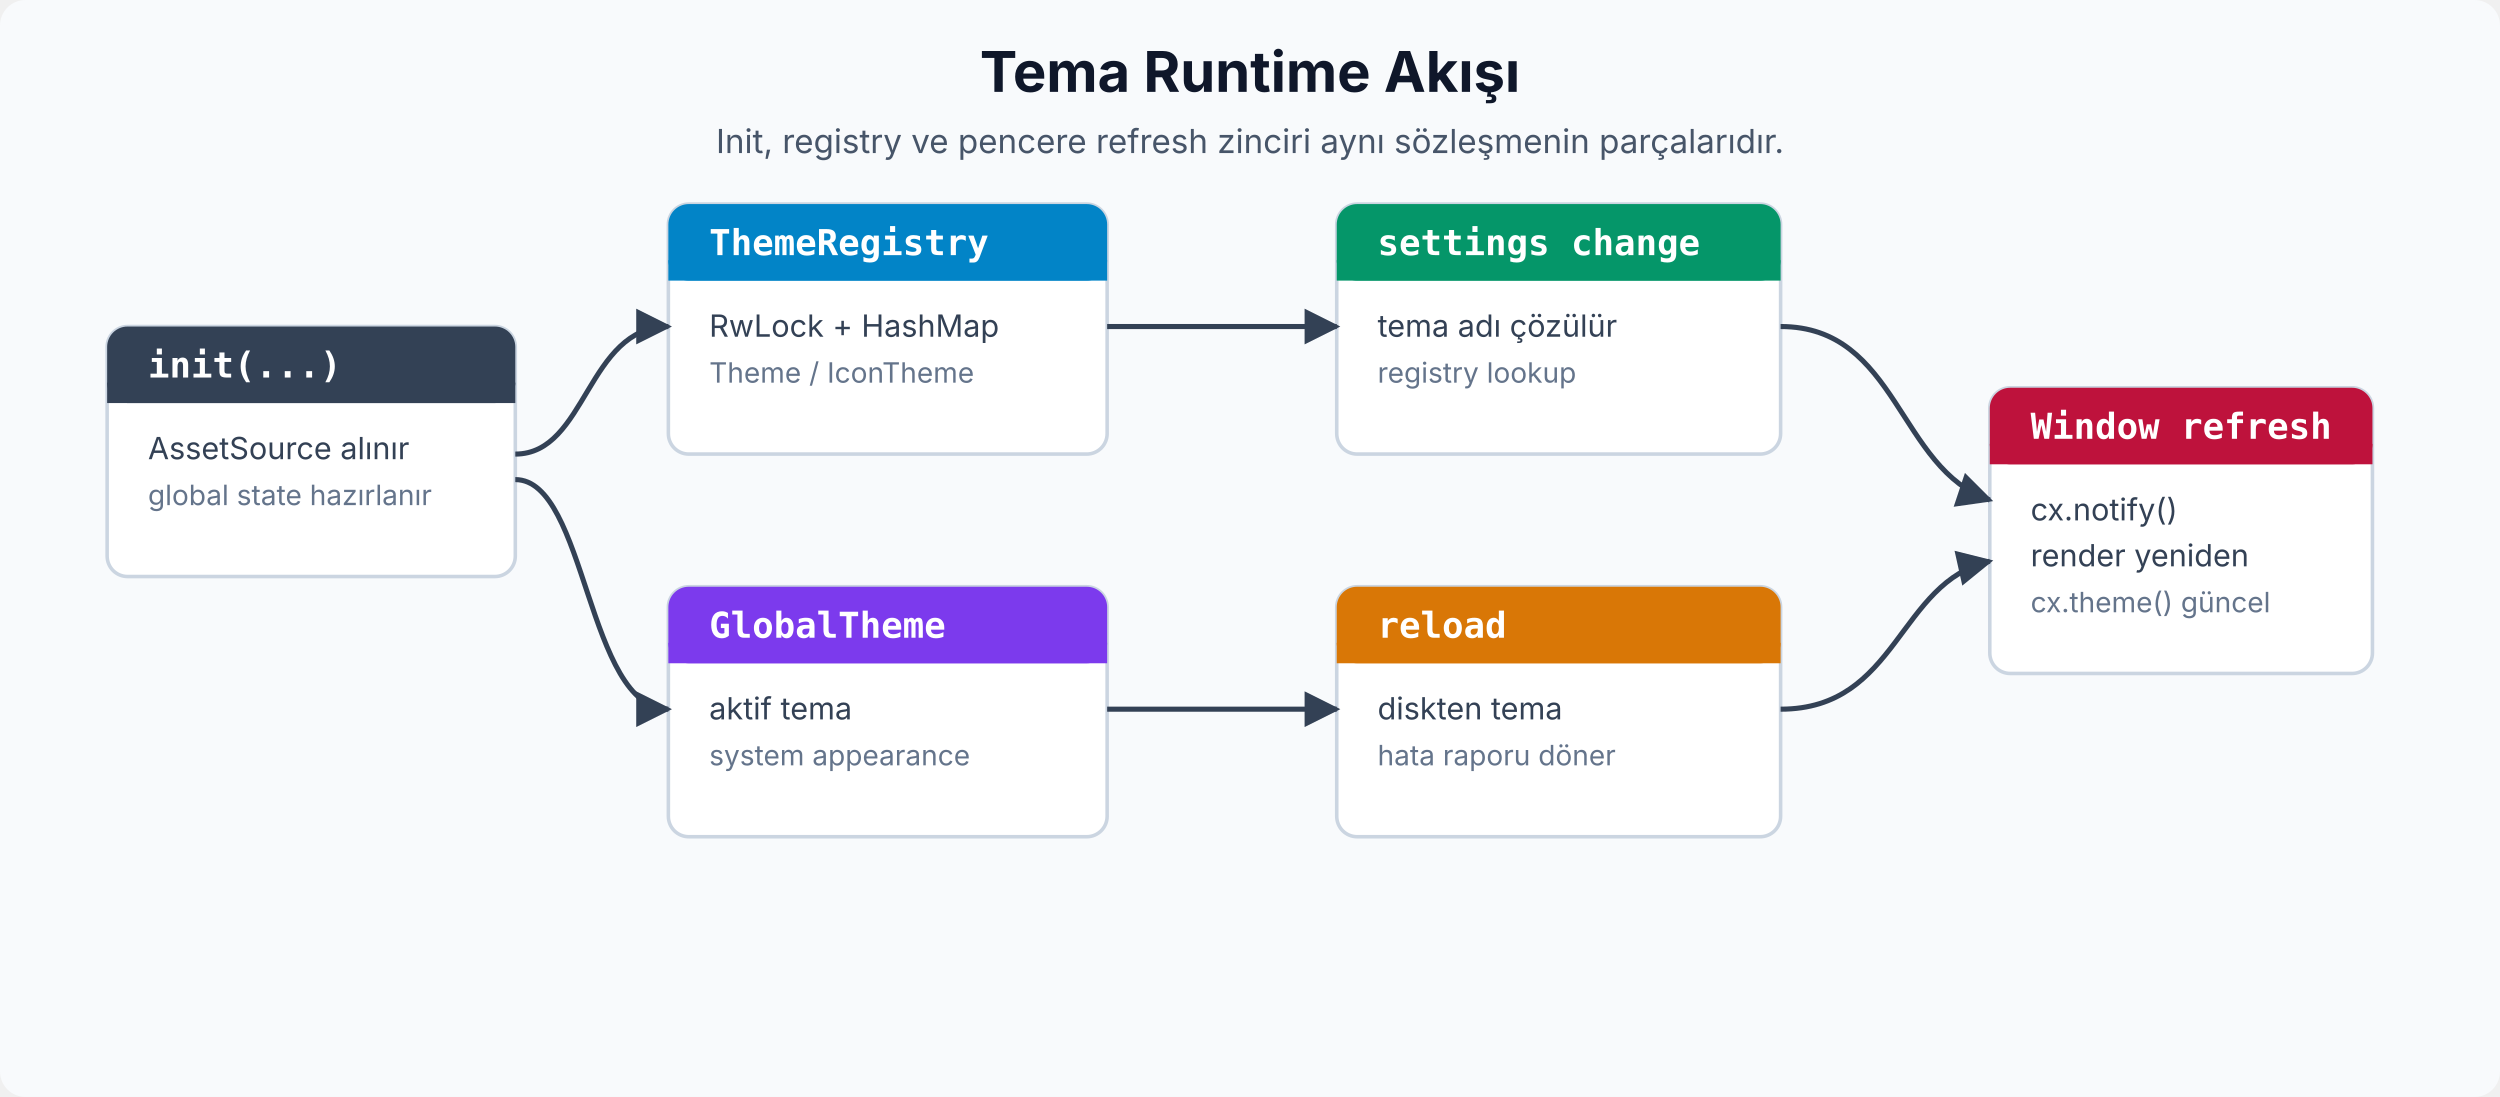
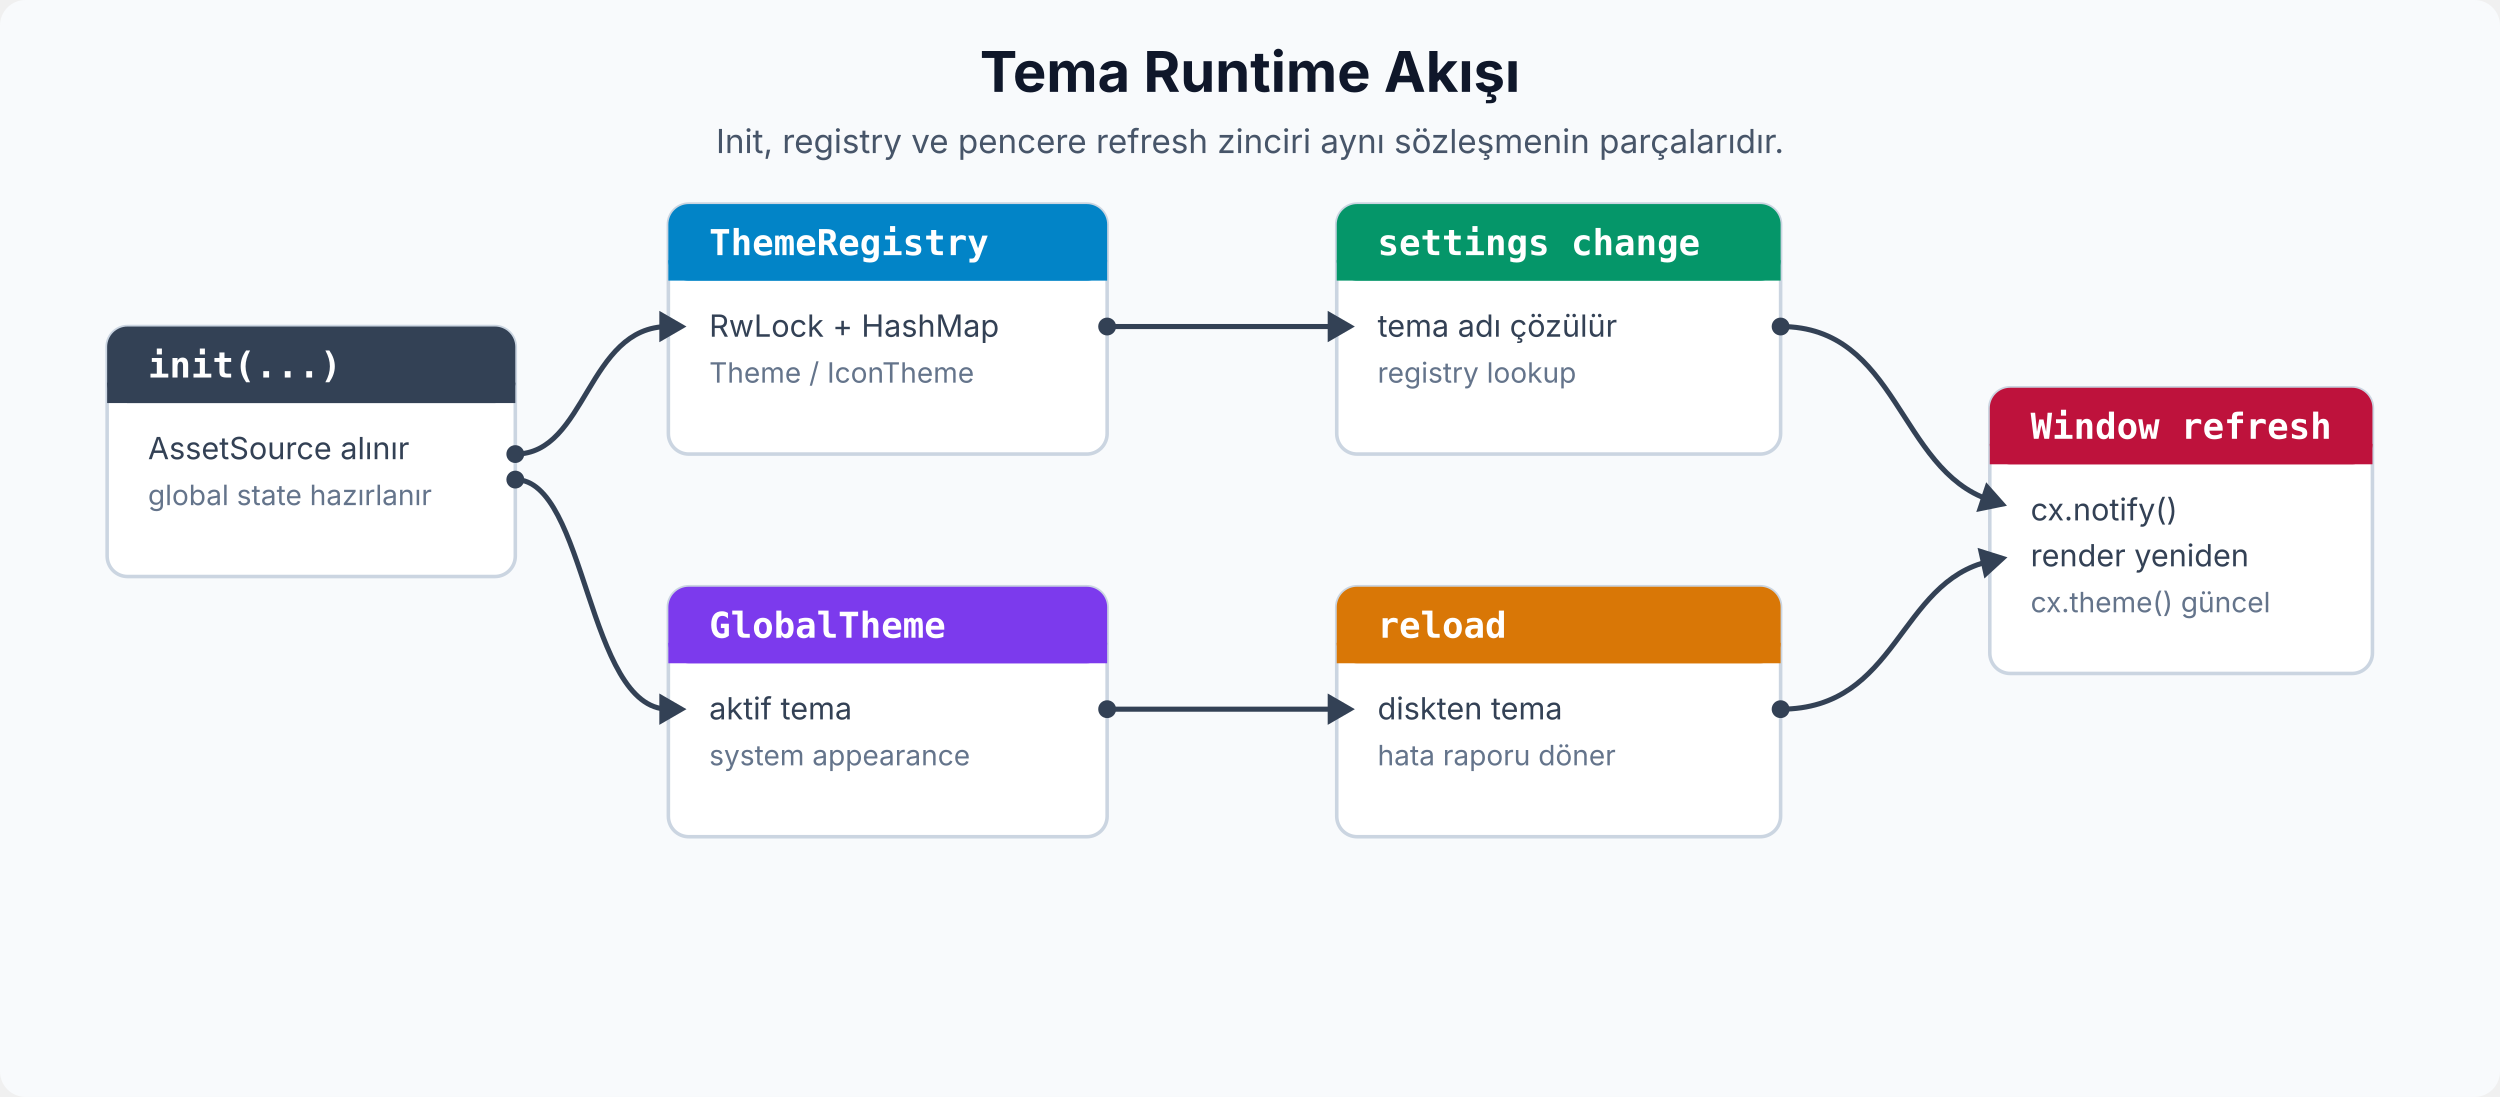
<svg xmlns="http://www.w3.org/2000/svg" viewBox="0 0 980 430">
  <defs>
-     <marker id="arrow" viewBox="0 0 10 10" refX="9" refY="5" markerWidth="7" markerHeight="7" orient="auto-start-reverse">
-       <path d="M 0 0 L 10 5 L 0 10 z" fill="#334155" />
+     <marker id="arrow" viewBox="0 0 1 1" refX="0" refY="0" markerWidth="1" markerHeight="1" orient="auto-start-reverse" overflow="visible" preserveAspectRatio="xMidYMid">
+       <path d="M 5.77 0 L -2.88 5 V -5 Z" transform="scale(0.5)" fill="#334155" stroke="#334155" stroke-width="1pt" />
+     </marker>
+     <marker id="dot-arrow" viewBox="0 0 7 7" refX="3.5" refY="3.5" markerWidth="7" markerHeight="7" markerUnits="userSpaceOnUse">
+       <circle cx="3.5" cy="3.5" r="3.5" fill="#334155" />
    </marker>
    <style>
      .title{font:700 22px system-ui,-apple-system,"Segoe UI",sans-serif;fill:#0f172a}
      .sub{font:13px system-ui,-apple-system,"Segoe UI",sans-serif;fill:#475569}
      .card{fill:#fff;stroke:#cbd5e1;stroke-width:1.4}
      .head{font:700 14px ui-monospace,SFMono-Regular,Menlo,Consolas,monospace;fill:#fff}
      .body{font:12px system-ui,-apple-system,"Segoe UI",sans-serif;fill:#334155}
      .small{font:11px system-ui,-apple-system,"Segoe UI",sans-serif;fill:#64748b}
-       .arrow{stroke:#334155;stroke-width:2;fill:none;marker-end:url(#arrow)}
+       .arrow{stroke:#334155;stroke-width:2;fill:none;marker-end:url(#arrow); marker-start: url(#dot-arrow)}
    </style>
  </defs>
  <rect width="980" height="430" rx="10" fill="#f8fafc" />
  <text x="490" y="36" text-anchor="middle" class="title">Tema Runtime Akışı</text>
  <text x="490" y="60" text-anchor="middle" class="sub">Init, registry ve pencere refresh zinciri aynı sözleşmenin parçalarıdır.</text>
  <rect x="42" y="128" width="160" height="98" rx="8" class="card" />
  <rect x="42" y="128" width="160" height="30" rx="8" fill="#334155" />
  <path d="M42 150 H202 V158 H42 Z" fill="#334155" />
  <text x="58" y="148" class="head">init(...)</text>
  <text x="58" y="180" class="body">AssetSource alınır</text>
  <text x="58" y="198" class="small">global state hazırlanır</text>
  <rect x="262" y="80" width="172" height="98" rx="8" class="card" />
  <rect x="262" y="80" width="172" height="30" rx="8" fill="#0284c7" />
  <path d="M262 102 H434 V110 H262 Z" fill="#0284c7" />
  <text x="278" y="100" class="head">ThemeRegistry</text>
  <text x="278" y="132" class="body">RwLock + HashMap</text>
  <text x="278" y="150" class="small">Theme / IconTheme</text>
  <rect x="262" y="230" width="172" height="98" rx="8" class="card" />
  <rect x="262" y="230" width="172" height="30" rx="8" fill="#7c3aed" />
  <path d="M262 252 H434 V260 H262 Z" fill="#7c3aed" />
  <text x="278" y="250" class="head">GlobalTheme</text>
  <text x="278" y="282" class="body">aktif tema</text>
  <text x="278" y="300" class="small">system appearance</text>
  <rect x="524" y="80" width="174" height="98" rx="8" class="card" />
  <rect x="524" y="80" width="174" height="30" rx="8" fill="#059669" />
  <path d="M524 102 H698 V110 H524 Z" fill="#059669" />
  <text x="540" y="100" class="head">settings change</text>
  <text x="540" y="132" class="body">tema adı çözülür</text>
  <text x="540" y="150" class="small">registry lookup</text>
  <rect x="524" y="230" width="174" height="98" rx="8" class="card" />
  <rect x="524" y="230" width="174" height="30" rx="8" fill="#d97706" />
  <path d="M524 252 H698 V260 H524 Z" fill="#d97706" />
  <text x="540" y="250" class="head">reload</text>
  <text x="540" y="282" class="body">diskten tema</text>
  <text x="540" y="300" class="small">hata raporu döner</text>
  <rect x="780" y="152" width="150" height="112" rx="8" class="card" />
  <rect x="780" y="152" width="150" height="30" rx="8" fill="#be123c" />
  <path d="M780 174 H930 V182 H780 Z" fill="#be123c" />
  <text x="796" y="172" class="head">Window refresh</text>
  <text x="796" y="204" class="body">cx.notify()</text>
  <text x="796" y="222" class="body">render yeniden</text>
  <text x="796" y="240" class="small">cx.theme() güncel</text>
  <path d="M202 178 C230 178 230 128 262 128" class="arrow" />
  <path d="M202 188 C230 188 230 278 262 278" class="arrow" />
  <path d="M434 128 H524" class="arrow" />
  <path d="M434 278 H524" class="arrow" />
  <path d="M698 128 C744 128 744 184 780 196" class="arrow" />
  <path d="M698 278 C744 278 744 228 780 220" class="arrow" />
</svg>
